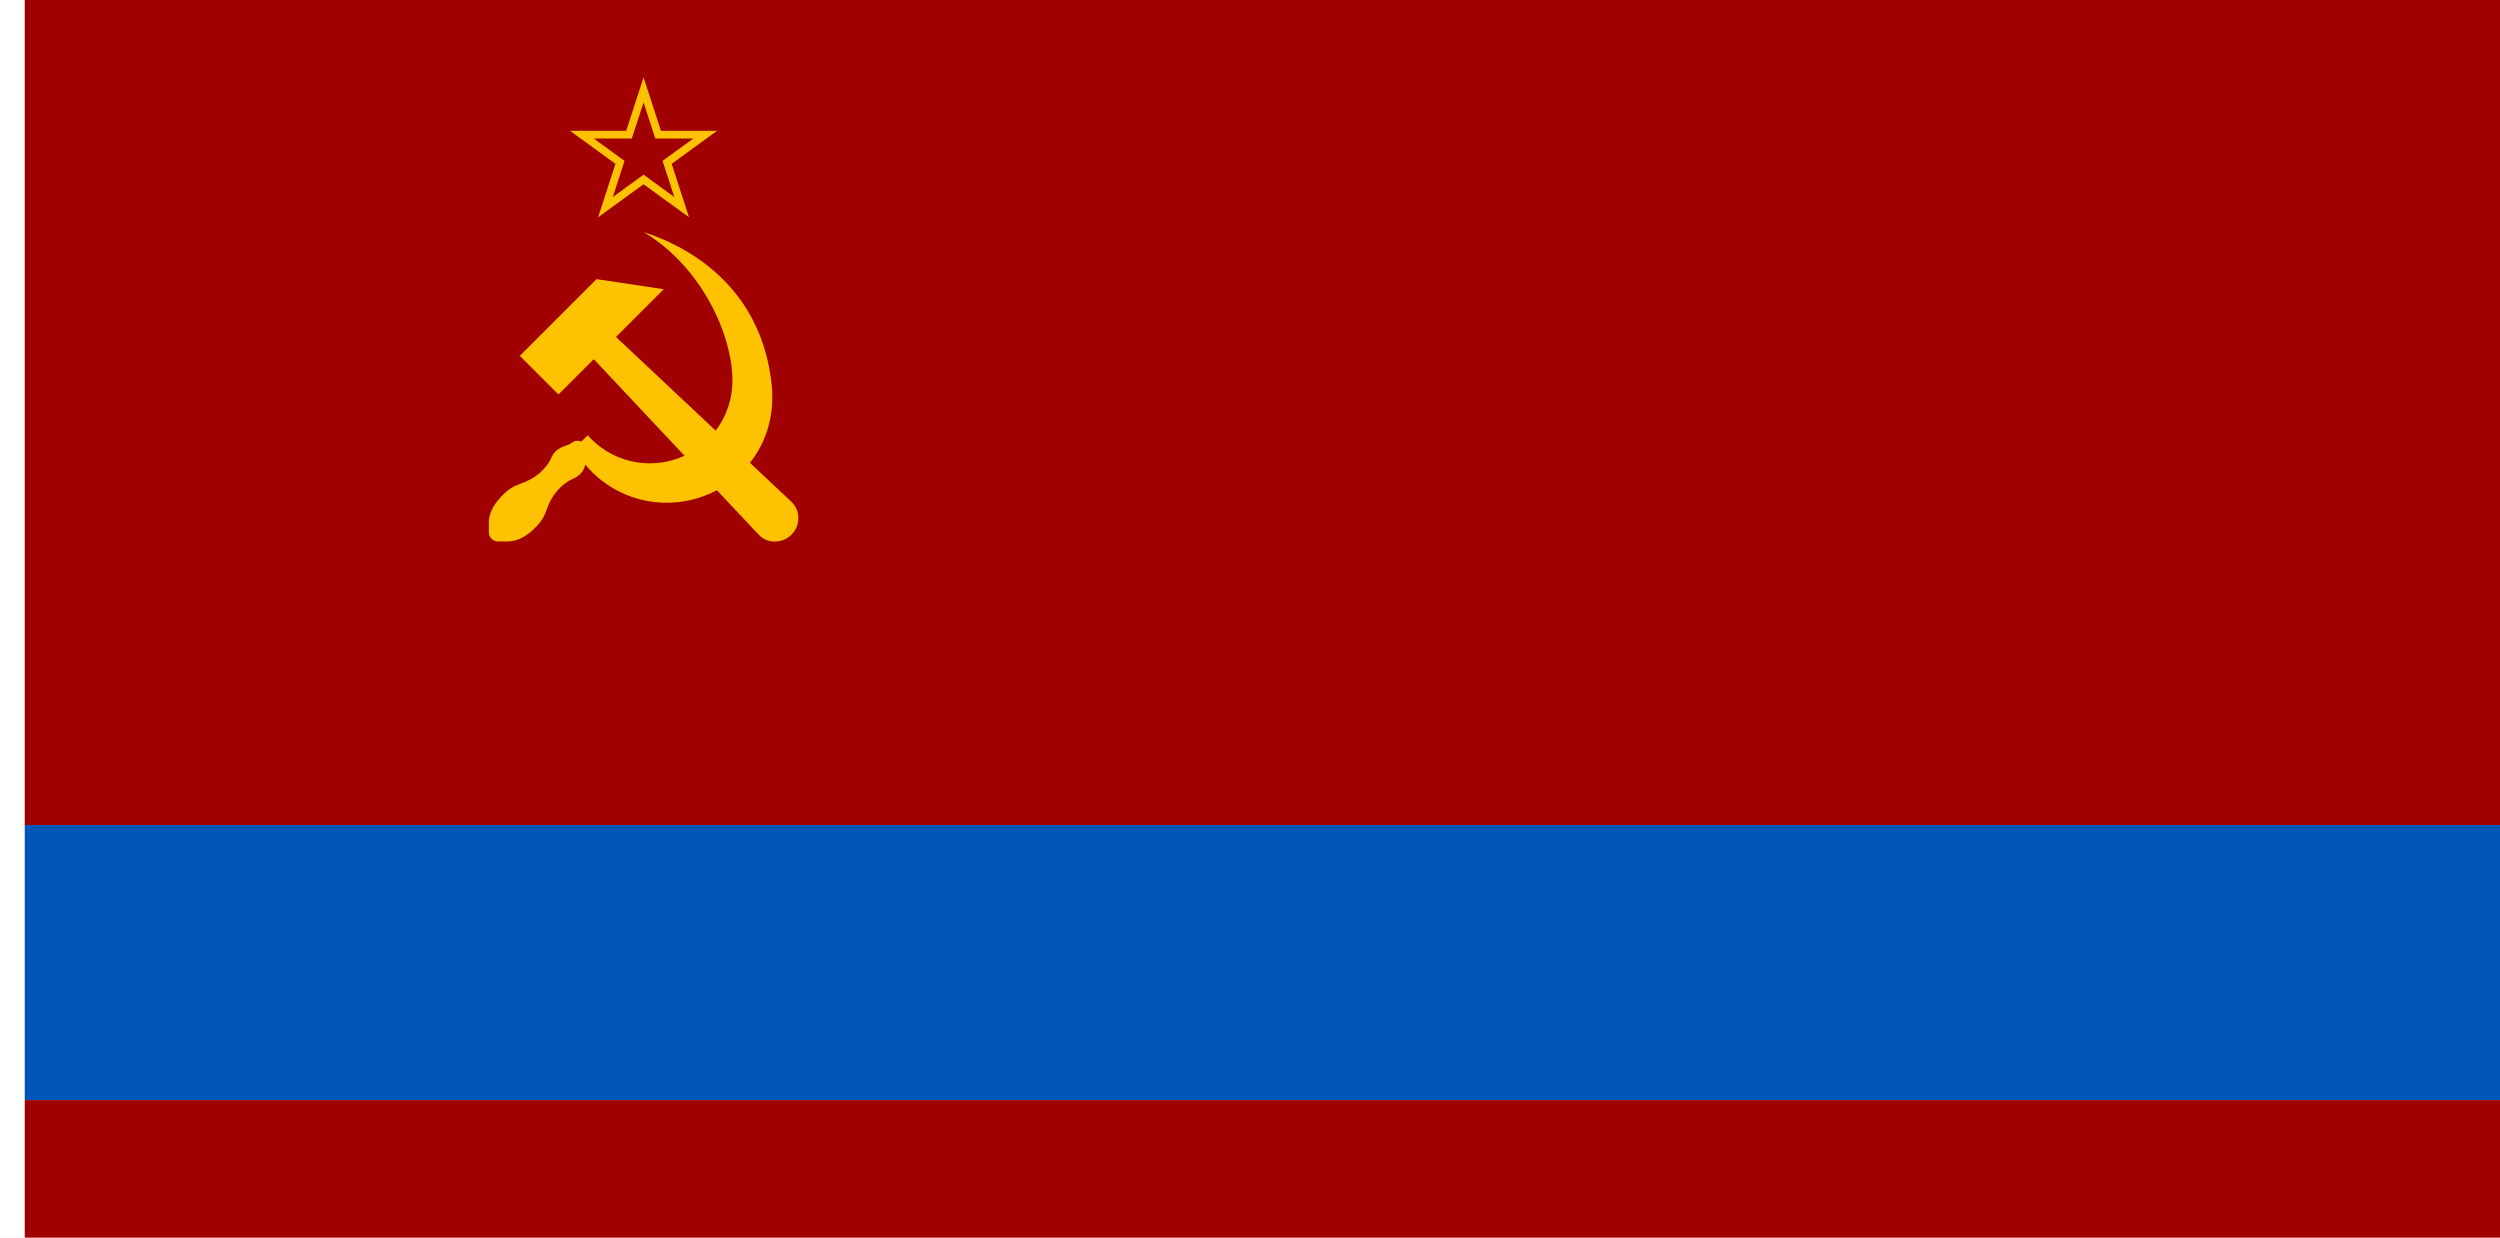
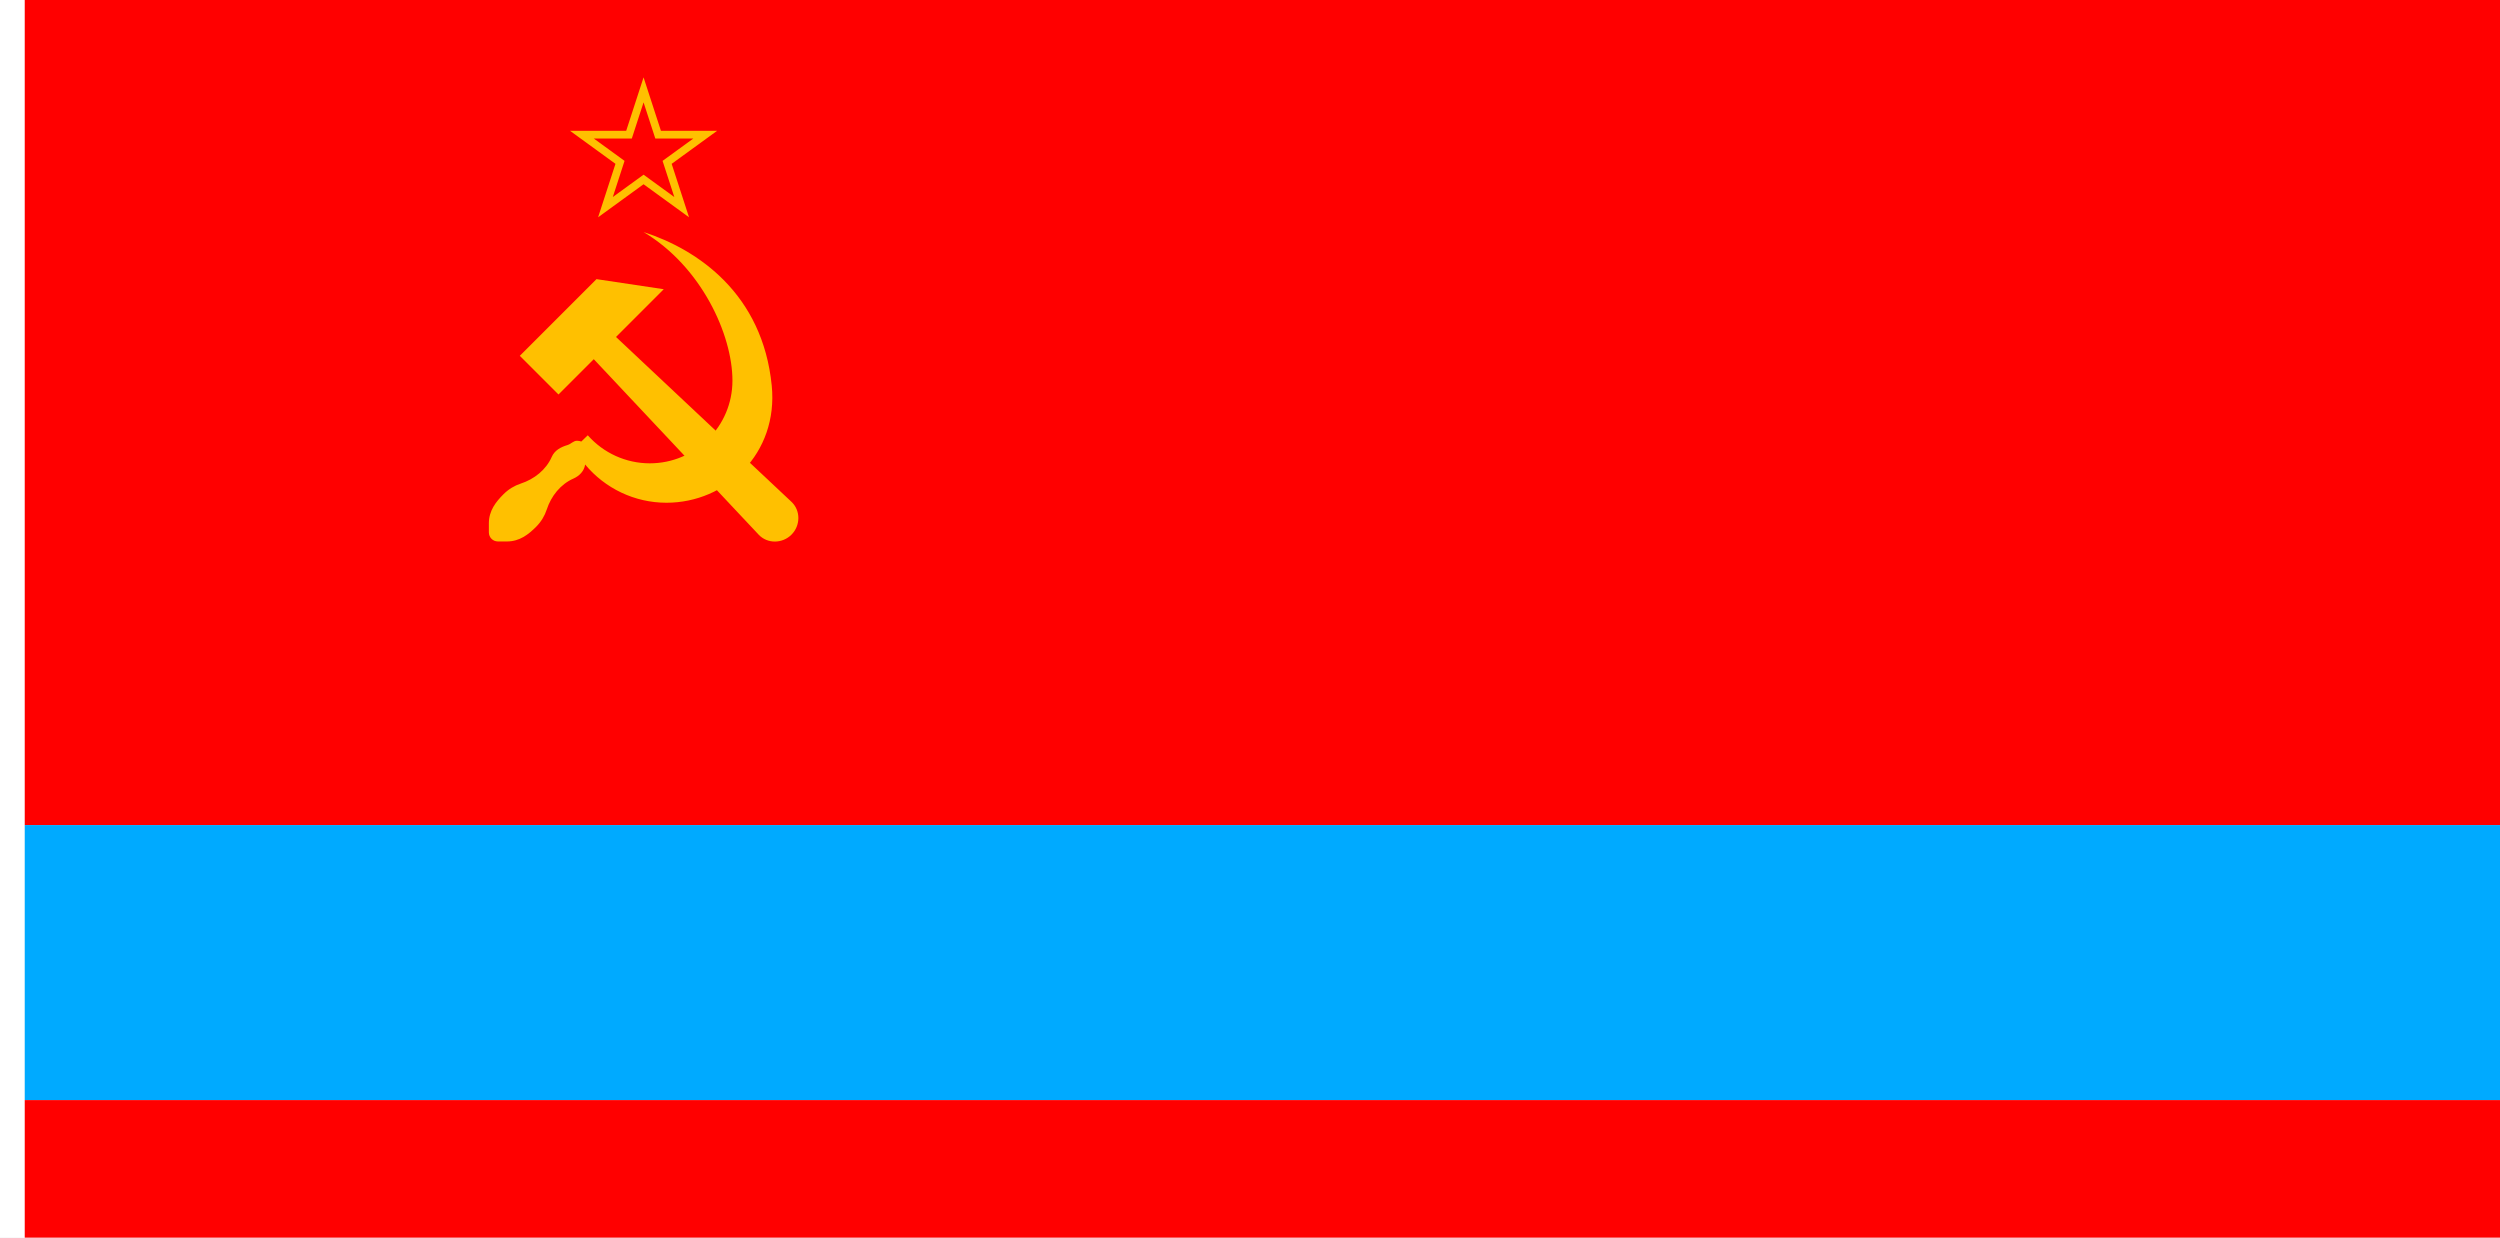
<svg xmlns="http://www.w3.org/2000/svg" width="3636" height="1800" viewBox="0 0 962.025 476.25" version="1.1" id="svg8">
  <defs id="defs2" />
  <g id="layer1" transform="translate(112.3345,-299.2679)">
    <path style="fill:#ffffff;fill-opacity:1;stroke:none;stroke-width:0.512px;stroke-linecap:butt;stroke-linejoin:miter;stroke-opacity:1" d="m -102.81,299.268 h -9.525 v 476.25 h 9.525 z" id="path1079" />
-     <path id="path822" d="m 849.69,616.768 h -952.5 v -317.5 h 952.5 z" style="fill:#a00000;fill-opacity:1;stroke:none;stroke-width:1.547px;stroke-linecap:butt;stroke-linejoin:miter;stroke-opacity:1" />
-     <path style="fill:#0057b7;fill-opacity:1;stroke:none;stroke-width:0.893px;stroke-linecap:butt;stroke-linejoin:miter;stroke-opacity:1" d="m 849.69,722.601 h -952.5 V 616.768 h 952.5 z" id="path818" />
-     <g transform="translate(79.375)" id="g854" style="fill:#ffc200;fill-opacity:1">
-       <path transform="matrix(0.2645833,0,0,0.2645833,-102.8095,299.2679)" id="path848" d="m 600,337.5 c 84.117,50.102 129.235,149.276 129.271,216.047 0.036,66.449 -53.869,120.354 -120.318,120.316 -34.486,-0.02 -67.29,-14.909 -90.086,-40.787 l -9.404,9.08 c -1.96,-0.717 -4.069,-1.128 -6.277,-1.127 -5.248,0.002 -8.675,4.709 -13.703,6.213 -10.383,3.107 -18.904,7.891 -23.059,17.334 -8.224,18.69 -25.363,32.319 -45.014,38.742 -9.186,3.003 -17.814,8.176 -25.115,15.477 C 385.177,729.912 375,742.728 375,761.188 v 13.156 c 0,7.266 5.891,13.156 13.156,13.156 h 13.154 c 18.46,0 31.277,-10.177 42.395,-21.295 7.301,-7.301 12.472,-15.929 15.475,-25.115 6.424,-19.651 20.054,-36.79 38.744,-45.014 8.678,-3.819 15.745,-10.953 17.096,-20.49 28.906,34.805 72.067,55.599 118.258,55.607 86.824,0.016 162.948,-71.523 153.152,-170.328 C 773.218,427.611 679.323,363.058 600,337.5 Z" style="opacity:1;fill:#ffc200;fill-opacity:1;fill-rule:evenodd;stroke:none;stroke-width:1;stroke-linecap:round;stroke-linejoin:round;stroke-miterlimit:4;stroke-dasharray:none;stroke-dashoffset:0;stroke-opacity:1" />
-       <path transform="translate(-3.6964611e-6,-2.0142632e-5)" id="path850" d="m 112.856,492.383 c 3.594,3.377 3.487,9.141 0,12.628 -3.487,3.487 -9.251,3.594 -12.628,0 L 36.783,437.488 23.198,451.073 8.315,436.19 37.822,406.683 63.705,410.565 45.332,428.939 Z" style="opacity:1;fill:#ffc200;fill-opacity:1;fill-rule:evenodd;stroke:none;stroke-width:0.265;stroke-linecap:round;stroke-linejoin:round;stroke-miterlimit:4;stroke-dasharray:none;stroke-dashoffset:0;stroke-opacity:1" />
-       <path transform="translate(-3.6964611e-6,-2.0142632e-5)" style="color:#000000;font-style:normal;font-variant:normal;font-weight:normal;font-stretch:normal;font-size:medium;line-height:normal;font-family:sans-serif;font-variant-ligatures:normal;font-variant-position:normal;font-variant-caps:normal;font-variant-numeric:normal;font-variant-alternates:normal;font-feature-settings:normal;text-indent:0;text-align:start;text-decoration:none;text-decoration-line:none;text-decoration-style:solid;text-decoration-color:#000000;letter-spacing:normal;word-spacing:normal;text-transform:none;writing-mode:lr-tb;direction:ltr;text-orientation:mixed;dominant-baseline:auto;baseline-shift:baseline;text-anchor:start;white-space:normal;shape-padding:0;clip-rule:nonzero;display:inline;overflow:visible;visibility:visible;opacity:1;isolation:auto;mix-blend-mode:normal;color-interpolation:sRGB;color-interpolation-filters:linearRGB;solid-color:#000000;solid-opacity:1;vector-effect:none;fill:#ffc200;fill-opacity:1;fill-rule:evenodd;stroke:none;stroke-width:0.265;stroke-linecap:round;stroke-linejoin:round;stroke-miterlimit:4;stroke-dasharray:none;stroke-dashoffset:0;stroke-opacity:1;color-rendering:auto;image-rendering:auto;shape-rendering:auto;text-rendering:auto;enable-background:accumulate" d="m 55.94,329.033 -6.683,20.568 H 27.632 l 17.496,12.711 -6.683,20.568 17.496,-12.711 17.496,12.711 -6.683,-20.568 17.496,-12.711 H 62.623 Z m -4.521,23.545 4.521,-13.912 4.52,13.912 h 14.627 l -11.834,8.598 4.521,13.912 -11.834,-8.598 -11.836,8.598 4.521,-13.912 -11.834,-8.598 z" id="path852" />
+     <path id="path822" d="m 849.69,616.768 h -952.5 v -317.5 h 952.5 z" style="fill:#ff0000;fill-opacity:1;stroke:none;stroke-width:1.547px;stroke-linecap:butt;stroke-linejoin:miter;stroke-opacity:1" />
+     <path style="fill:#00aaff;fill-opacity:1;stroke:none;stroke-width:0.893px;stroke-linecap:butt;stroke-linejoin:miter;stroke-opacity:1" d="m 849.69,722.601 h -952.5 V 616.768 h 952.5 z" id="path818" />
+     <g transform="translate(79.375)" id="g854" style="fill:#ffc000;fill-opacity:1">
+       <path transform="matrix(0.2645833,0,0,0.2645833,-102.8095,299.2679)" id="path848" d="m 600,337.5 c 84.117,50.102 129.235,149.276 129.271,216.047 0.036,66.449 -53.869,120.354 -120.318,120.316 -34.486,-0.02 -67.29,-14.909 -90.086,-40.787 l -9.404,9.08 c -1.96,-0.717 -4.069,-1.128 -6.277,-1.127 -5.248,0.002 -8.675,4.709 -13.703,6.213 -10.383,3.107 -18.904,7.891 -23.059,17.334 -8.224,18.69 -25.363,32.319 -45.014,38.742 -9.186,3.003 -17.814,8.176 -25.115,15.477 C 385.177,729.912 375,742.728 375,761.188 v 13.156 c 0,7.266 5.891,13.156 13.156,13.156 h 13.154 c 18.46,0 31.277,-10.177 42.395,-21.295 7.301,-7.301 12.472,-15.929 15.475,-25.115 6.424,-19.651 20.054,-36.79 38.744,-45.014 8.678,-3.819 15.745,-10.953 17.096,-20.49 28.906,34.805 72.067,55.599 118.258,55.607 86.824,0.016 162.948,-71.523 153.152,-170.328 C 773.218,427.611 679.323,363.058 600,337.5 Z" style="opacity:1;fill:#ffc000;fill-opacity:1;fill-rule:evenodd;stroke:none;stroke-width:1;stroke-linecap:round;stroke-linejoin:round;stroke-miterlimit:4;stroke-dasharray:none;stroke-dashoffset:0;stroke-opacity:1" />
+       <path transform="translate(-3.6964611e-6,-2.0142632e-5)" id="path850" d="m 112.856,492.383 c 3.594,3.377 3.487,9.141 0,12.628 -3.487,3.487 -9.251,3.594 -12.628,0 L 36.783,437.488 23.198,451.073 8.315,436.19 37.822,406.683 63.705,410.565 45.332,428.939 Z" style="opacity:1;fill:#ffc000;fill-opacity:1;fill-rule:evenodd;stroke:none;stroke-width:0.265;stroke-linecap:round;stroke-linejoin:round;stroke-miterlimit:4;stroke-dasharray:none;stroke-dashoffset:0;stroke-opacity:1" />
+       <path transform="translate(-3.6964611e-6,-2.0142632e-5)" style="color:#000000;font-style:normal;font-variant:normal;font-weight:normal;font-stretch:normal;font-size:medium;line-height:normal;font-family:sans-serif;font-variant-ligatures:normal;font-variant-position:normal;font-variant-caps:normal;font-variant-numeric:normal;font-variant-alternates:normal;font-feature-settings:normal;text-indent:0;text-align:start;text-decoration:none;text-decoration-line:none;text-decoration-style:solid;text-decoration-color:#000000;letter-spacing:normal;word-spacing:normal;text-transform:none;writing-mode:lr-tb;direction:ltr;text-orientation:mixed;dominant-baseline:auto;baseline-shift:baseline;text-anchor:start;white-space:normal;shape-padding:0;clip-rule:nonzero;display:inline;overflow:visible;visibility:visible;opacity:1;isolation:auto;mix-blend-mode:normal;color-interpolation:sRGB;color-interpolation-filters:linearRGB;solid-color:#000000;solid-opacity:1;vector-effect:none;fill:#ffc000;fill-opacity:1;fill-rule:evenodd;stroke:none;stroke-width:0.265;stroke-linecap:round;stroke-linejoin:round;stroke-miterlimit:4;stroke-dasharray:none;stroke-dashoffset:0;stroke-opacity:1;color-rendering:auto;image-rendering:auto;shape-rendering:auto;text-rendering:auto;enable-background:accumulate" d="m 55.94,329.033 -6.683,20.568 H 27.632 l 17.496,12.711 -6.683,20.568 17.496,-12.711 17.496,12.711 -6.683,-20.568 17.496,-12.711 H 62.623 Z m -4.521,23.545 4.521,-13.912 4.52,13.912 h 14.627 l -11.834,8.598 4.521,13.912 -11.834,-8.598 -11.836,8.598 4.521,-13.912 -11.834,-8.598 z" id="path852" />
    </g>
-     <path id="path856" d="m 849.69,775.518 h -952.5 v -52.917 h 952.5 z" style="fill:#a00000;fill-opacity:1;stroke:none;stroke-width:0.516px;stroke-linecap:butt;stroke-linejoin:miter;stroke-opacity:1" />
+     <path id="path856" d="m 849.69,775.518 h -952.5 v -52.917 h 952.5 z" style="fill:#ff0000;fill-opacity:1;stroke:none;stroke-width:0.516px;stroke-linecap:butt;stroke-linejoin:miter;stroke-opacity:1" />
  </g>
</svg>
